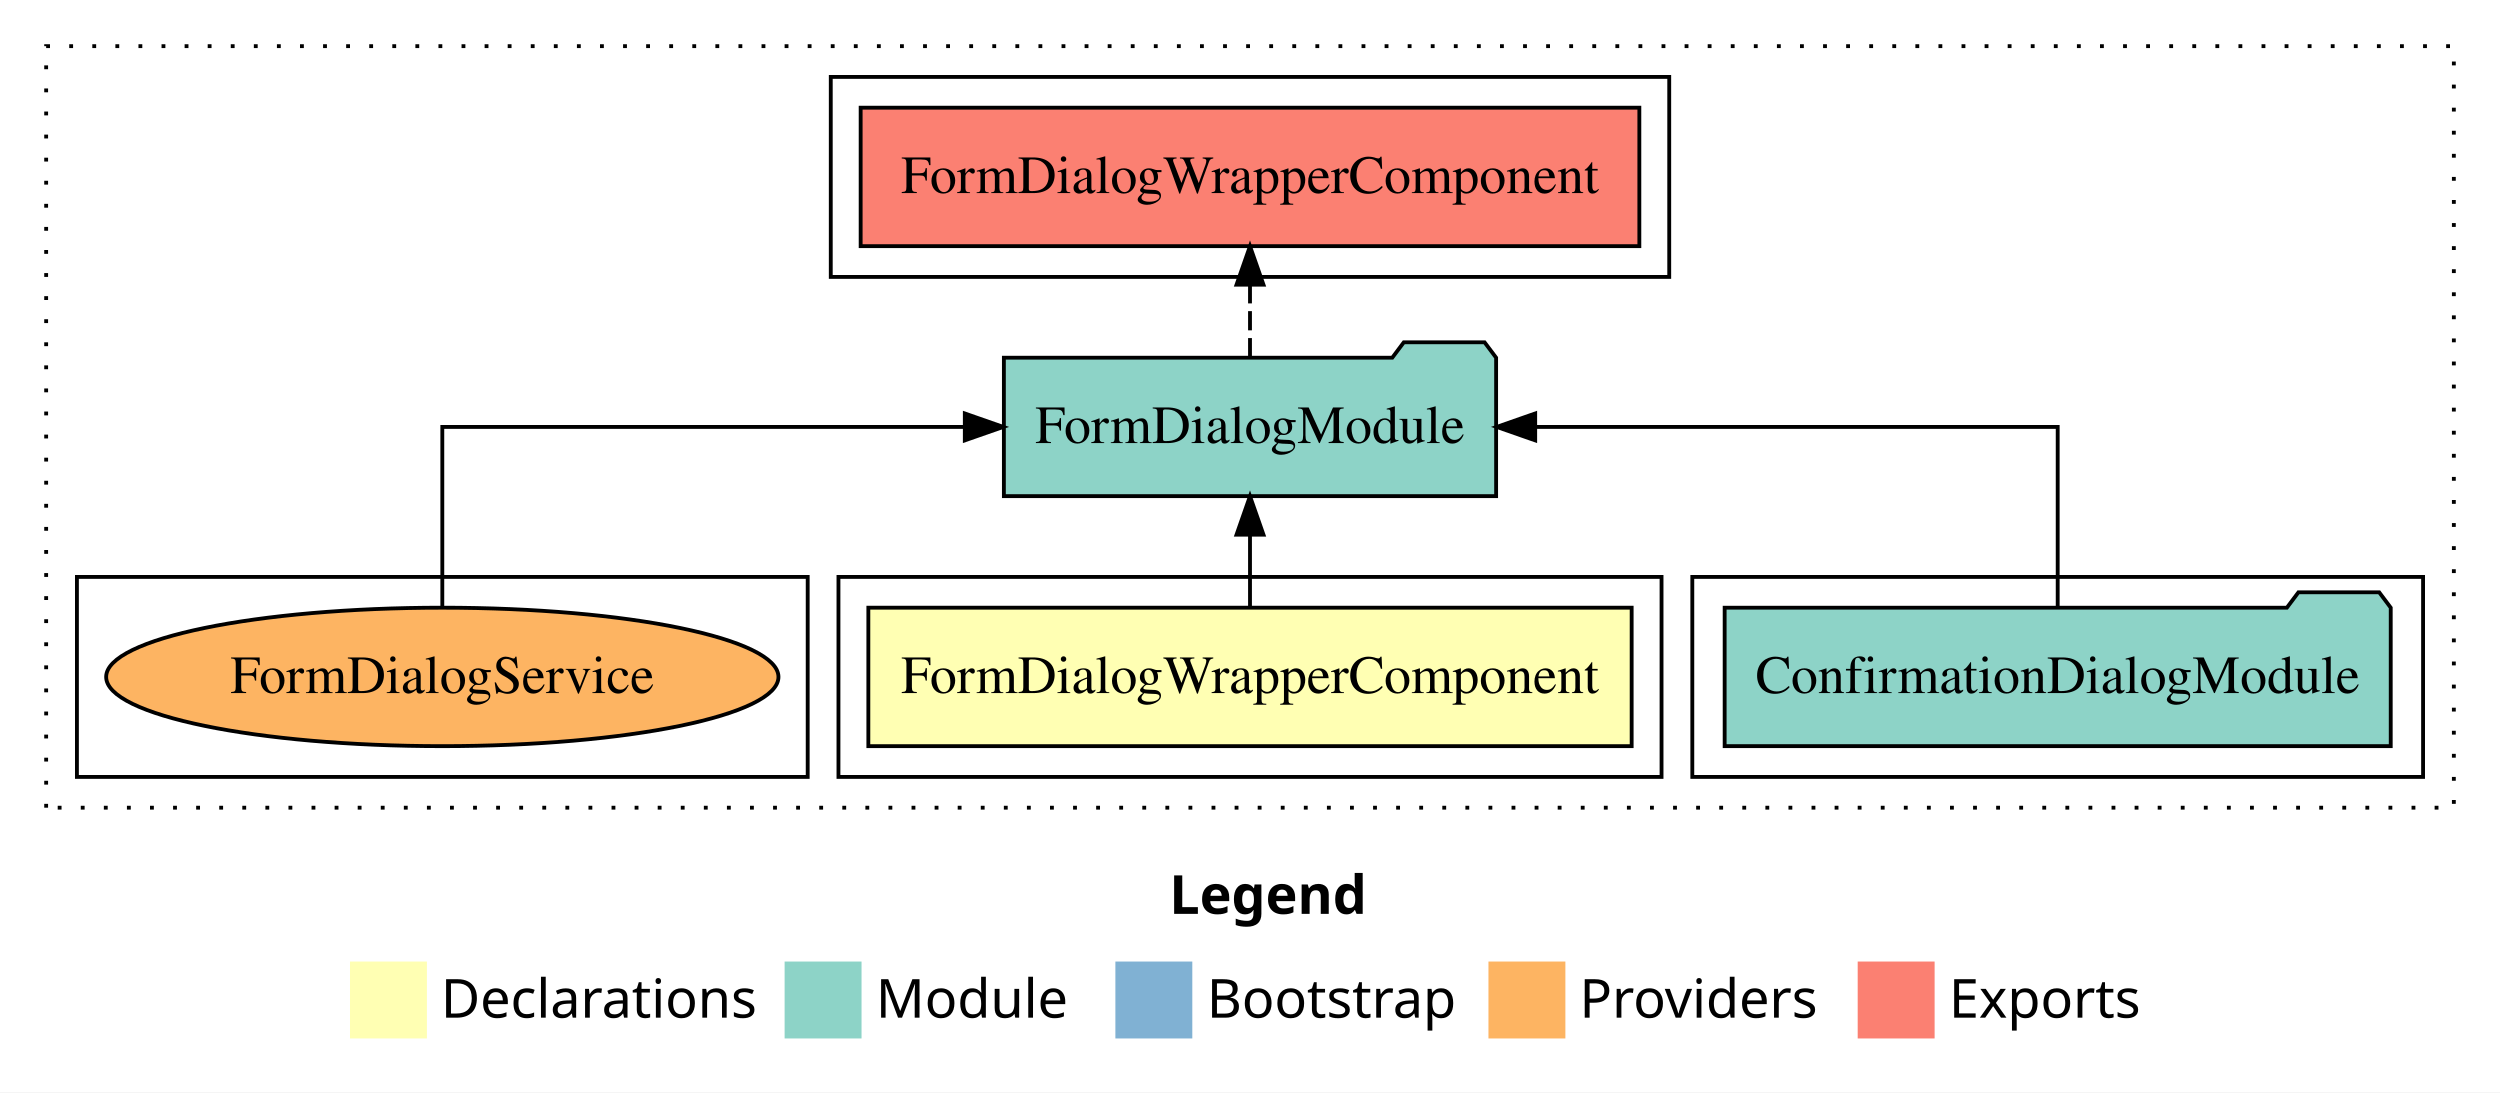
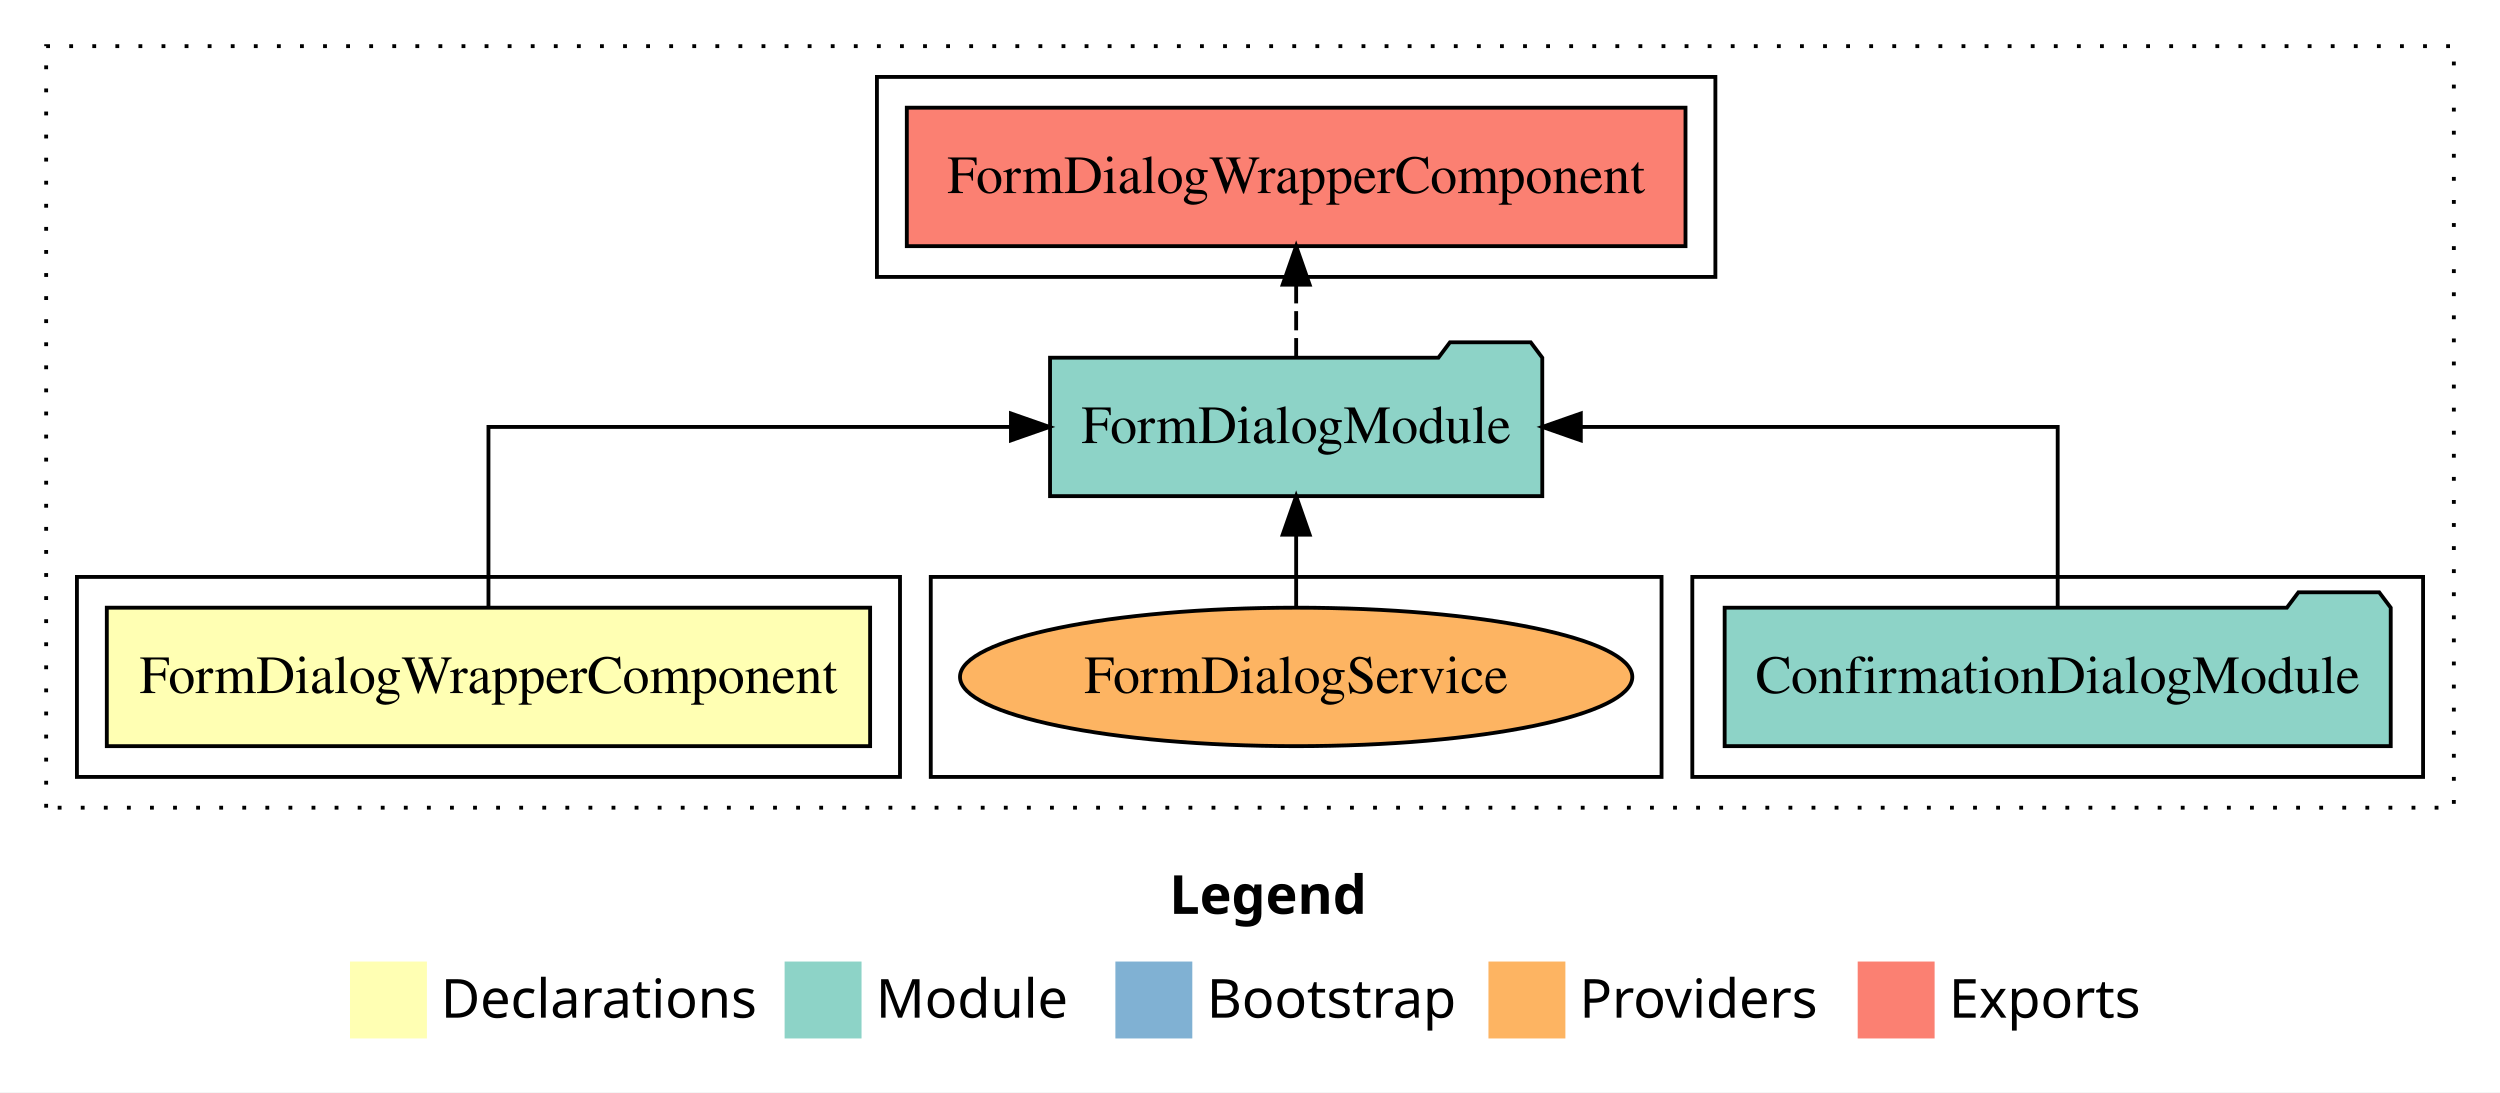
<svg xmlns="http://www.w3.org/2000/svg" width="650pt" height="284pt" viewBox="0.00 0.00 650.00 284.00">
  <g id="graph0" class="graph" transform="scale(1 1) rotate(0) translate(4 280)">
    <polygon fill="white" stroke="transparent" points="-4,4 -4,-280 646,-280 646,4 -4,4" />
    <text text-anchor="start" x="300.01" y="-42.4" font-family="sans-serif" font-weight="bold" font-size="14.00">Legend</text>
    <polygon fill="#ffffb3" stroke="transparent" points="87,-10 87,-30 107,-30 107,-10 87,-10" />
    <text text-anchor="start" x="110.63" y="-15.4" font-family="sans-serif" font-size="14.00">  Declarations</text>
    <polygon fill="#8dd3c7" stroke="transparent" points="200,-10 200,-30 220,-30 220,-10 200,-10" />
    <text text-anchor="start" x="223.73" y="-15.4" font-family="sans-serif" font-size="14.00">  Module</text>
    <polygon fill="#80b1d3" stroke="transparent" points="286,-10 286,-30 306,-30 306,-10 286,-10" />
    <text text-anchor="start" x="309.78" y="-15.4" font-family="sans-serif" font-size="14.00">  Bootstrap</text>
    <polygon fill="#fdb462" stroke="transparent" points="383,-10 383,-30 403,-30 403,-10 383,-10" />
    <text text-anchor="start" x="406.67" y="-15.4" font-family="sans-serif" font-size="14.00">  Providers</text>
    <polygon fill="#fb8072" stroke="transparent" points="479,-10 479,-30 499,-30 499,-10 479,-10" />
    <text text-anchor="start" x="502.73" y="-15.4" font-family="sans-serif" font-size="14.00">  Exports</text>
    <g id="clust1" class="cluster">
      <polygon fill="none" stroke="black" stroke-dasharray="1,5" points="8,-70 8,-268 634,-268 634,-70 8,-70" />
    </g>
+     <g id="clust5" class="cluster">
+       <polygon fill="none" stroke="black" points="224,-208 224,-260 442,-260 442,-208 224,-208" />
+     </g>
    <g id="clust4" class="cluster">
      <polygon fill="none" stroke="black" points="436,-78 436,-130 626,-130 626,-78 436,-78" />
    </g>
+     <g id="clust7" class="cluster">
+       <polygon fill="none" stroke="black" points="238,-78 238,-130 428,-130 428,-78 238,-78" />
+     </g>
    <g id="clust2" class="cluster">
-       <polygon fill="none" stroke="black" points="214,-78 214,-130 428,-130 428,-78 214,-78" />
-     </g>
-     <g id="clust5" class="cluster">
-       <polygon fill="none" stroke="black" points="212,-208 212,-260 430,-260 430,-208 212,-208" />
-     </g>
-     <g id="clust7" class="cluster">
-       <polygon fill="none" stroke="black" points="16,-78 16,-130 206,-130 206,-78 16,-78" />
+       <polygon fill="none" stroke="black" points="16,-78 16,-130 230,-130 230,-78 16,-78" />
    </g>
    <g id="node1" class="node">
-       <polygon fill="#ffffb3" stroke="black" points="420.23,-122 221.77,-122 221.77,-86 420.23,-86 420.23,-122" />
-       <text text-anchor="middle" x="321" y="-99.8" font-family="Times,serif" font-size="14.00">FormDialogWrapperComponent</text>
+       <polygon fill="#ffffb3" stroke="black" points="222.23,-122 23.77,-122 23.77,-86 222.23,-86 222.23,-122" />
+       <text text-anchor="middle" x="123" y="-99.8" font-family="Times,serif" font-size="14.00">FormDialogWrapperComponent</text>
    </g>
    <g id="node2" class="node">
-       <polygon fill="#8dd3c7" stroke="black" points="384.99,-187 381.99,-191 360.99,-191 357.99,-187 257.01,-187 257.01,-151 384.99,-151 384.99,-187" />
-       <text text-anchor="middle" x="321" y="-164.8" font-family="Times,serif" font-size="14.00">FormDialogModule</text>
+       <polygon fill="#8dd3c7" stroke="black" points="396.99,-187 393.99,-191 372.99,-191 369.99,-187 269.01,-187 269.01,-151 396.99,-151 396.99,-187" />
+       <text text-anchor="middle" x="333" y="-164.8" font-family="Times,serif" font-size="14.00">FormDialogModule</text>
    </g>
    <g id="edge1" class="edge">
-       <path fill="none" stroke="black" d="M321,-122.11C321,-122.11 321,-140.99 321,-140.99" />
-       <polygon fill="black" stroke="black" points="317.5,-140.99 321,-150.99 324.5,-140.99 317.5,-140.99" />
+       <path fill="none" stroke="black" d="M123,-122.11C123,-141.34 123,-169 123,-169 123,-169 258.85,-169 258.85,-169" />
+       <polygon fill="black" stroke="black" points="258.85,-172.5 268.85,-169 258.85,-165.5 258.85,-172.5" />
    </g>
    <g id="node4" class="node">
-       <polygon fill="#fb8072" stroke="black" points="422.23,-252 219.77,-252 219.77,-216 422.23,-216 422.23,-252" />
-       <text text-anchor="middle" x="321" y="-229.8" font-family="Times,serif" font-size="14.00">FormDialogWrapperComponent </text>
+       <polygon fill="#fb8072" stroke="black" points="434.23,-252 231.77,-252 231.77,-216 434.23,-216 434.23,-252" />
+       <text text-anchor="middle" x="333" y="-229.8" font-family="Times,serif" font-size="14.00">FormDialogWrapperComponent </text>
    </g>
    <g id="edge3" class="edge">
-       <path fill="none" stroke="black" stroke-dasharray="5,2" d="M321,-187.11C321,-187.11 321,-205.99 321,-205.99" />
-       <polygon fill="black" stroke="black" points="317.5,-205.99 321,-215.99 324.5,-205.99 317.5,-205.99" />
+       <path fill="none" stroke="black" stroke-dasharray="5,2" d="M333,-187.11C333,-187.11 333,-205.99 333,-205.99" />
+       <polygon fill="black" stroke="black" points="329.5,-205.99 333,-215.99 336.5,-205.99 329.5,-205.99" />
    </g>
    <g id="node3" class="node">
      <polygon fill="#8dd3c7" stroke="black" points="617.59,-122 614.59,-126 593.59,-126 590.59,-122 444.41,-122 444.41,-86 617.59,-86 617.59,-122" />
      <text text-anchor="middle" x="531" y="-99.8" font-family="Times,serif" font-size="14.00">ConfirmationDialogModule</text>
    </g>
    <g id="edge2" class="edge">
-       <path fill="none" stroke="black" d="M531,-122.11C531,-141.34 531,-169 531,-169 531,-169 395.15,-169 395.15,-169" />
-       <polygon fill="black" stroke="black" points="395.15,-165.5 385.15,-169 395.15,-172.5 395.15,-165.5" />
+       <path fill="none" stroke="black" d="M531,-122.11C531,-141.34 531,-169 531,-169 531,-169 407.01,-169 407.01,-169" />
+       <polygon fill="black" stroke="black" points="407.01,-165.5 397.01,-169 407.01,-172.5 407.01,-165.5" />
    </g>
    <g id="node5" class="node">
-       <ellipse fill="#fdb462" stroke="black" cx="111" cy="-104" rx="87.4" ry="18" />
-       <text text-anchor="middle" x="111" y="-99.8" font-family="Times,serif" font-size="14.00">FormDialogService</text>
+       <ellipse fill="#fdb462" stroke="black" cx="333" cy="-104" rx="87.4" ry="18" />
+       <text text-anchor="middle" x="333" y="-99.8" font-family="Times,serif" font-size="14.00">FormDialogService</text>
    </g>
    <g id="edge4" class="edge">
-       <path fill="none" stroke="black" d="M111,-122.11C111,-141.34 111,-169 111,-169 111,-169 246.85,-169 246.85,-169" />
-       <polygon fill="black" stroke="black" points="246.85,-172.5 256.85,-169 246.85,-165.5 246.85,-172.5" />
+       <path fill="none" stroke="black" d="M333,-122.11C333,-122.11 333,-140.99 333,-140.99" />
+       <polygon fill="black" stroke="black" points="329.5,-140.99 333,-150.99 336.5,-140.99 329.5,-140.99" />
    </g>
  </g>
</svg>
